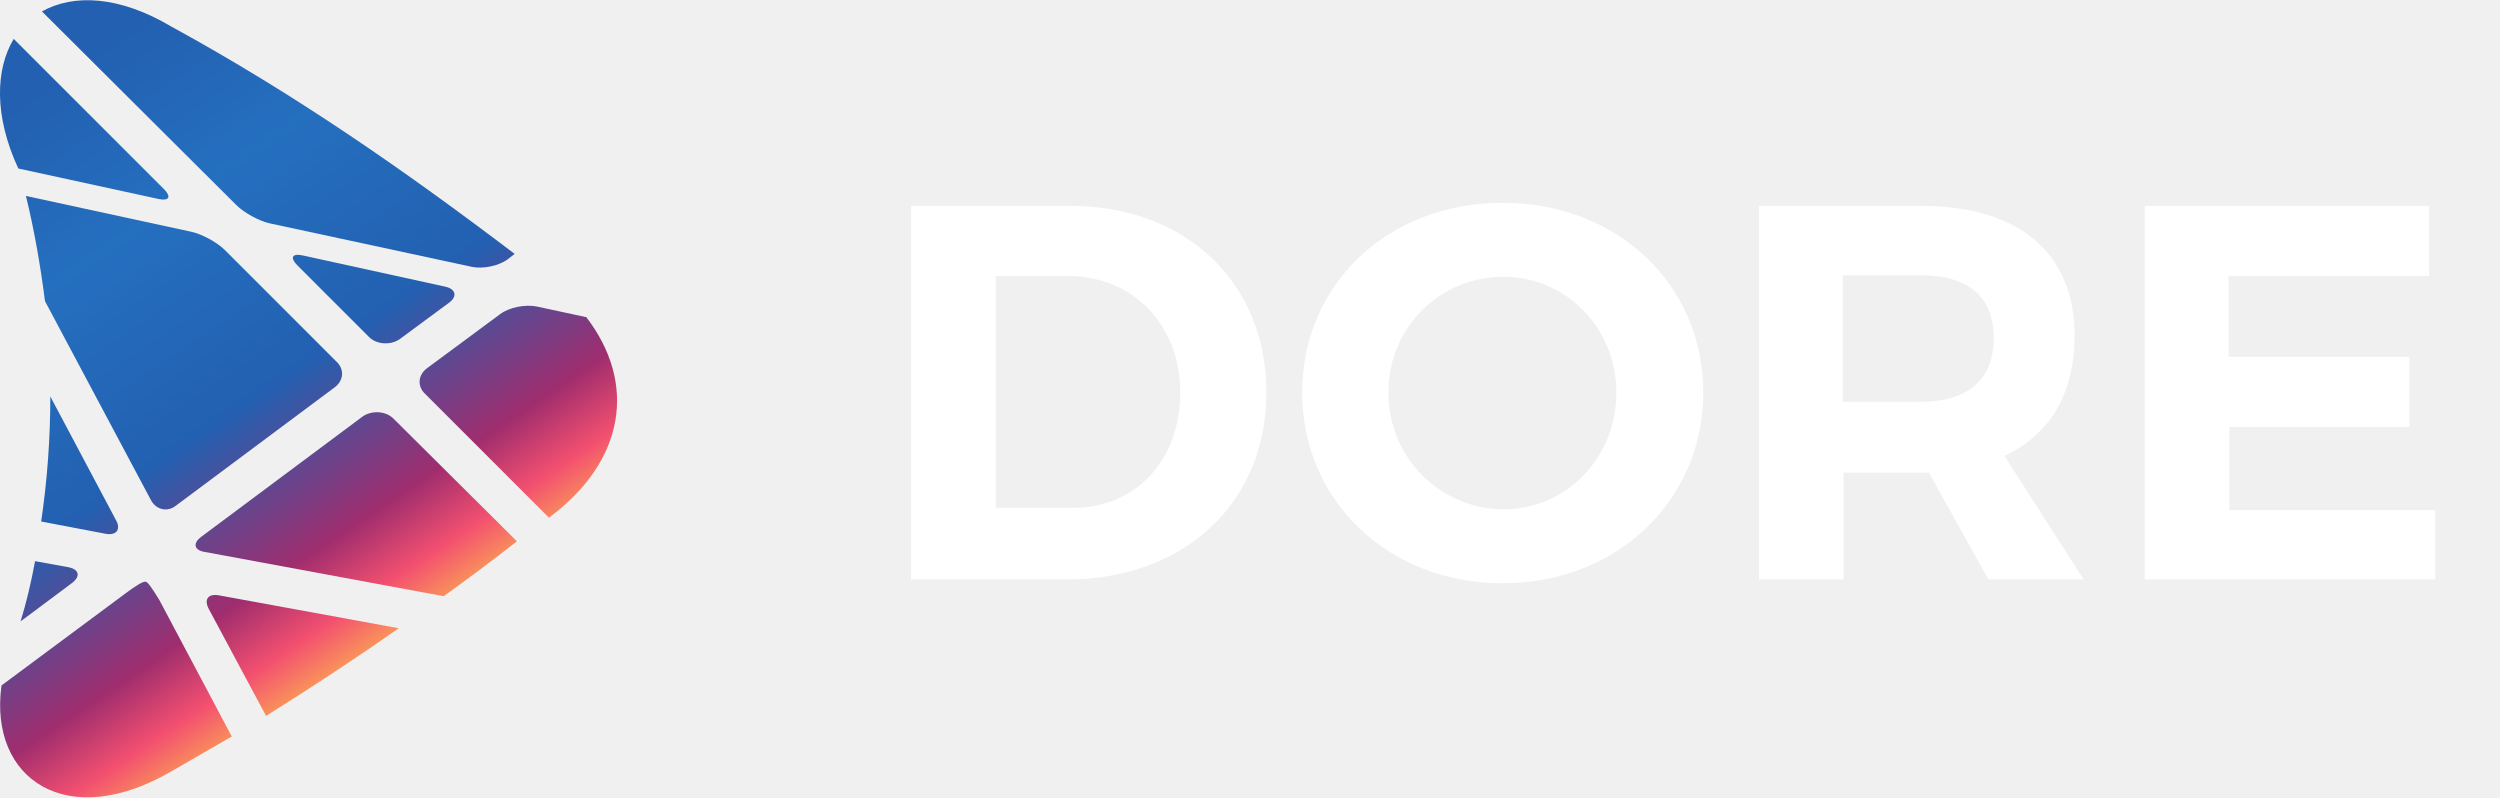
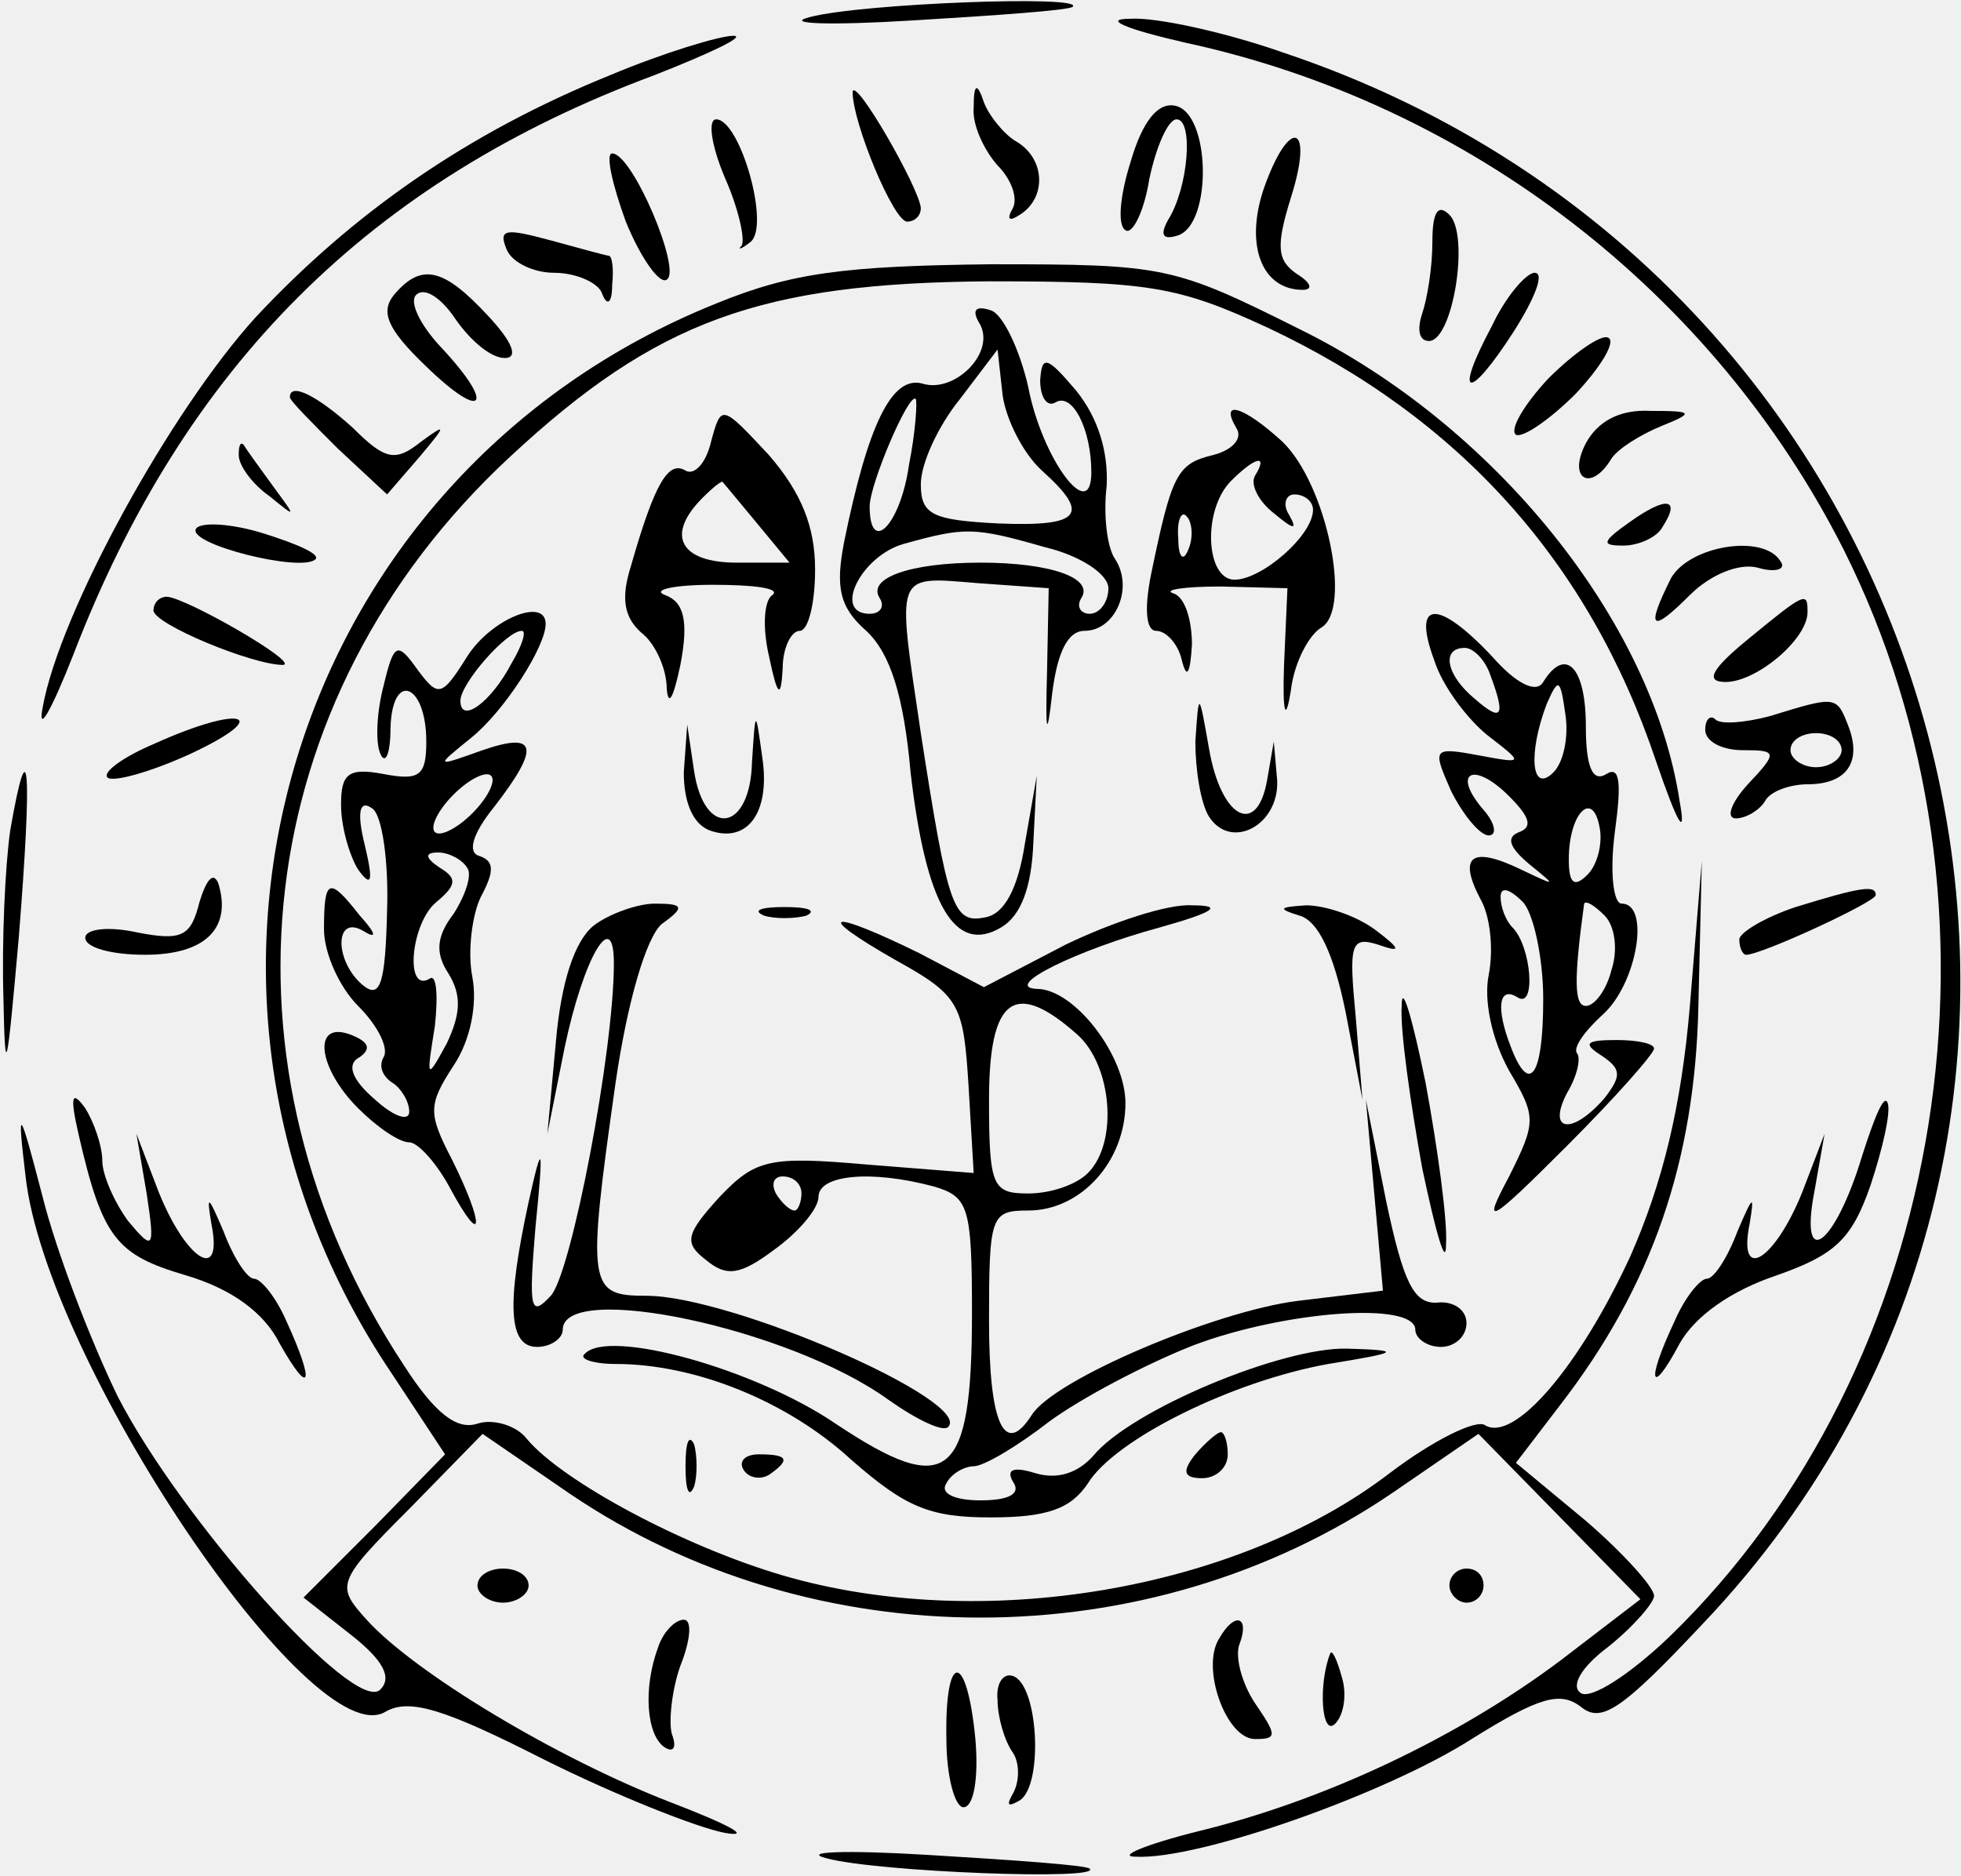
- <svg xmlns="http://www.w3.org/2000/svg" version="1.1" id="Layer_1" x="0px" y="0px" viewBox="0 0 327.9 104.6" style="enable-background:new 0 0 327.9 104.6;" xml:space="preserve">
-   <style type="text/css">
- 	.st0{fill:url(#SVGID_1_);}
- 	.st1{fill:url(#SVGID_2_);}
- 	.st2{fill:url(#SVGID_3_);}
- 	.st3{fill:url(#SVGID_4_);}
- 	.st4{fill:url(#SVGID_5_);}
- 	.st5{fill:url(#SVGID_6_);}
- 	.st6{fill:url(#SVGID_7_);}
- 	.st7{fill:url(#SVGID_8_);}
- 	.st8{fill:url(#SVGID_9_);}
- 	.st9{fill:url(#SVGID_10_);}
- 	.st10{fill:#FFFFFF;}
- </style>
-   <g>
-     <linearGradient id="SVGID_1_" gradientUnits="userSpaceOnUse" x1="-3.744" y1="18.065" x2="45.304" y2="90.782">
-       <stop offset="0" style="stop-color:#2360B1" />
-       <stop offset="0.25" style="stop-color:#256FBF" />
-       <stop offset="0.559" style="stop-color:#2360B1" />
-       <stop offset="0.8" style="stop-color:#A02D6E" />
-       <stop offset="0.9" style="stop-color:#F3506F" />
-       <stop offset="1" style="stop-color:#FCB450" />
-     </linearGradient>
-     <path class="st0" d="M27.4,79.9l7.5,14c5.9-3.7,11.7-7.5,17.4-11.5l-23.5-4.3C27.3,77.8,26.7,78.6,27.4,79.9z" />
-     <linearGradient id="SVGID_2_" gradientUnits="userSpaceOnUse" x1="-26.289" y1="33.272" x2="22.759" y2="105.988">
-       <stop offset="0" style="stop-color:#2360B1" />
-       <stop offset="0.25" style="stop-color:#256FBF" />
-       <stop offset="0.559" style="stop-color:#2360B1" />
-       <stop offset="0.8" style="stop-color:#A02D6E" />
-       <stop offset="0.9" style="stop-color:#F3506F" />
-       <stop offset="1" style="stop-color:#FCB450" />
-     </linearGradient>
-     <path class="st1" d="M19.1,76.3c-0.3-0.1-1.4,0.6-2.6,1.5L0.2,89.9c-1.7,12.3,8.6,19.3,22.4,11.2c2.6-1.5,5.2-3,7.8-4.5l-9.5-17.9   C20.1,77.4,19.4,76.3,19.1,76.3z" />
-     <linearGradient id="SVGID_3_" gradientUnits="userSpaceOnUse" x1="31.156" y1="-5.475" x2="80.204" y2="67.242">
-       <stop offset="0" style="stop-color:#2360B1" />
-       <stop offset="0.25" style="stop-color:#256FBF" />
-       <stop offset="0.559" style="stop-color:#2360B1" />
-       <stop offset="0.8" style="stop-color:#A02D6E" />
-       <stop offset="0.9" style="stop-color:#F3506F" />
-       <stop offset="1" style="stop-color:#FCB450" />
-     </linearGradient>
-     <path class="st2" d="M65.6,41.2l-9.6,7.1c-1.2,0.9-1.3,2.4-0.2,3.4L72,67.9c10.1-7.5,11.5-17.7,4.9-26.3l-6.5-1.4   C68.9,39.9,66.8,40.3,65.6,41.2z" />
-     <linearGradient id="SVGID_4_" gradientUnits="userSpaceOnUse" x1="6.218" y1="11.346" x2="55.266" y2="84.062">
-       <stop offset="0" style="stop-color:#2360B1" />
-       <stop offset="0.25" style="stop-color:#256FBF" />
-       <stop offset="0.559" style="stop-color:#2360B1" />
-       <stop offset="0.8" style="stop-color:#A02D6E" />
-       <stop offset="0.9" style="stop-color:#F3506F" />
-       <stop offset="1" style="stop-color:#FCB450" />
-     </linearGradient>
-     <path class="st3" d="M51.6,54.9c-1-1-2.8-1.1-4-0.3L26.4,70.4c-1.2,0.9-0.9,1.8,0.5,2l31.3,5.8c3.2-2.3,6.4-4.7,9.6-7.2L51.6,54.9z   " />
-     <linearGradient id="SVGID_5_" gradientUnits="userSpaceOnUse" x1="24.063" y1="-0.691" x2="73.111" y2="72.026">
-       <stop offset="0" style="stop-color:#2360B1" />
-       <stop offset="0.25" style="stop-color:#256FBF" />
-       <stop offset="0.559" style="stop-color:#2360B1" />
-       <stop offset="0.8" style="stop-color:#A02D6E" />
-       <stop offset="0.9" style="stop-color:#F3506F" />
-       <stop offset="1" style="stop-color:#FCB450" />
-     </linearGradient>
-     <path class="st4" d="M58.4,37.6l-18.7-4.1c-1.4-0.3-1.7,0.3-0.7,1.3l9.4,9.4c1,1,2.8,1.1,4,0.3l6.5-4.8   C60,38.9,59.8,37.9,58.4,37.6z" />
-     <linearGradient id="SVGID_6_" gradientUnits="userSpaceOnUse" x1="4.578" y1="12.452" x2="53.626" y2="85.168">
-       <stop offset="0" style="stop-color:#2360B1" />
-       <stop offset="0.25" style="stop-color:#256FBF" />
-       <stop offset="0.559" style="stop-color:#2360B1" />
-       <stop offset="0.8" style="stop-color:#A02D6E" />
-       <stop offset="0.9" style="stop-color:#F3506F" />
-       <stop offset="1" style="stop-color:#FCB450" />
-     </linearGradient>
-     <path class="st5" d="M21.5,24.8L1.8,5.1c-2.4,4-2.6,10.1,0.6,17l18.4,4C22.2,26.4,22.5,25.8,21.5,24.8z" />
-     <linearGradient id="SVGID_7_" gradientUnits="userSpaceOnUse" x1="-16.565" y1="26.713" x2="32.483" y2="99.43">
-       <stop offset="0" style="stop-color:#2360B1" />
-       <stop offset="0.25" style="stop-color:#256FBF" />
-       <stop offset="0.559" style="stop-color:#2360B1" />
-       <stop offset="0.8" style="stop-color:#A02D6E" />
-       <stop offset="0.9" style="stop-color:#F3506F" />
-       <stop offset="1" style="stop-color:#FCB450" />
-     </linearGradient>
-     <path class="st6" d="M15.2,68.2L6.6,52c0,5.5-0.4,11-1.2,16.4l8.4,1.6C15.3,70.3,15.9,69.4,15.2,68.2z" />
-     <linearGradient id="SVGID_8_" gradientUnits="userSpaceOnUse" x1="24.221" y1="-0.797" x2="73.268" y2="71.919">
-       <stop offset="0" style="stop-color:#2360B1" />
-       <stop offset="0.25" style="stop-color:#256FBF" />
-       <stop offset="0.559" style="stop-color:#2360B1" />
-       <stop offset="0.8" style="stop-color:#A02D6E" />
-       <stop offset="0.9" style="stop-color:#F3506F" />
-       <stop offset="1" style="stop-color:#FCB450" />
-     </linearGradient>
-     <path class="st7" d="M35.4,29.3L61.9,35c1.4,0.3,3.5-0.1,4.7-1l0.9-0.7C53,22.3,38.6,12.3,22.5,3.5c-6.9-4.1-12.9-4.3-17-2L31,26.9   C32,27.9,34,29,35.4,29.3z" />
-     <linearGradient id="SVGID_9_" gradientUnits="userSpaceOnUse" x1="-24.666" y1="32.177" x2="24.382" y2="104.894">
-       <stop offset="0" style="stop-color:#2360B1" />
-       <stop offset="0.25" style="stop-color:#256FBF" />
-       <stop offset="0.559" style="stop-color:#2360B1" />
-       <stop offset="0.8" style="stop-color:#A02D6E" />
-       <stop offset="0.9" style="stop-color:#F3506F" />
-       <stop offset="1" style="stop-color:#FCB450" />
-     </linearGradient>
-     <path class="st8" d="M9,74.4l-4.4-0.8c-0.5,2.7-1.1,5.3-1.9,7.9l6.7-5C10.6,75.6,10.4,74.7,9,74.4z" />
-     <linearGradient id="SVGID_10_" gradientUnits="userSpaceOnUse" x1="2.979" y1="13.53" x2="52.027" y2="86.247">
-       <stop offset="0" style="stop-color:#2360B1" />
-       <stop offset="0.25" style="stop-color:#256FBF" />
-       <stop offset="0.559" style="stop-color:#2360B1" />
-       <stop offset="0.8" style="stop-color:#A02D6E" />
-       <stop offset="0.9" style="stop-color:#F3506F" />
-       <stop offset="1" style="stop-color:#FCB450" />
-     </linearGradient>
-     <path class="st9" d="M19.8,65.6c0.7,1.3,2.2,1.6,3.3,0.7l20.8-15.5c1.2-0.9,1.3-2.4,0.2-3.4L29.5,32.8c-1-1-3-2.1-4.4-2.4L3.4,25.7   c1.1,4.5,1.9,9.1,2.5,13.8L19.8,65.6z" />
-   </g>
-   <g>
-     <path class="st10" d="M166.1,51.5c0,14.4-10.7,24.5-26.2,24.5h-20.4V27h20.8C155.5,27,166.1,37,166.1,51.5z M154.8,51.5   c0-9-6.3-15.3-14.7-15.3h-9.5v30.4h10C148.8,66.7,154.8,60.5,154.8,51.5z" />
-     <path class="st10" d="M223.4,51.5c0,14.1-11.3,25-26.3,25s-26.3-10.8-26.3-25c0-14.3,11.3-24.9,26.3-24.9S223.4,37.3,223.4,51.5z    M182.1,51.5c0,8.6,6.9,15.3,15.1,15.3c8.2,0,14.8-6.7,14.8-15.3c0-8.6-6.7-15.2-14.8-15.2C188.9,36.3,182.1,42.9,182.1,51.5z" />
-     <path class="st10" d="M260.8,76L253,62h-1h-10.2v14h-11.1V27h21.3c12.8,0,20.1,6.2,20.1,17c0,7.6-3.2,13-9.2,15.8L273.3,76H260.8z    M241.7,52.7h10.2c6.1,0,9.6-2.8,9.6-8.4c0-5.5-3.5-8.2-9.6-8.2h-10.2V52.7z" />
-     <path class="st10" d="M318.6,27v9.2h-26.3v10.6H316v9.2h-23.6v10.9h27V76h-38.1V27H318.6z" />
+ <svg xmlns="http://www.w3.org/2000/svg" version="1.0" width="115pt" height="110pt" viewBox="0 0 115 110" preserveAspectRatio="xMidYMid meet">
+   <g transform="translate(0,110) scale(0.1,-0.1)" fill="#000000" stroke="none">
+     <path d="M475 1090 c-16 -4 11 -5 60 -2 50 3 92 6 94 8 8 7 -124 2 -154 -6z" />
+     <path d="M695 1075 c167 -36 310 -147 386 -297 105 -209 62 -479 -102 -638 -23 -22 -46 -37 -52 -33 -6 4 0 15 16 27 15 12 27 26 27 30 0 5 -18 25 -40 44 l-41 34 26 34 c54 70 79 143 81 234 l2 85 -7 -85 c-5 -59 -16 -104 -35 -147 -30 -65 -68 -109 -85 -99 -5 4 -31 -9 -56 -28 -90 -69 -240 -94 -356 -60 -58 17 -129 55 -150 80 -6 8 -20 12 -29 9 -12 -4 -25 6 -43 34 -116 176 -91 391 62 533 86 80 147 102 281 103 94 0 111 -3 163 -27 113 -53 189 -138 228 -254 13 -38 18 -46 14 -24 -16 106 -109 221 -223 277 -74 37 -79 38 -181 38 -86 -1 -117 -5 -161 -23 -251 -101 -342 -403 -190 -628 l31 -47 -41 -42 -42 -42 28 -22 c19 -15 24 -25 17 -32 -15 -15 -117 100 -154 172 -16 33 -36 85 -44 117 -14 54 -15 54 -10 12 12 -108 168 -340 211 -314 14 8 34 2 93 -28 42 -21 90 -40 106 -43 17 -3 2 5 -32 18 -67 26 -150 76 -178 107 -18 20 -18 22 25 65 l43 44 51 -35 c143 -97 339 -97 482 0 l51 35 48 -49 47 -48 -47 -36 c-60 -45 -138 -82 -212 -100 -32 -8 -48 -15 -37 -15 37 -2 147 37 197 69 40 25 52 28 64 19 12 -10 24 -2 71 48 283 297 152 789 -245 922 -34 12 -75 21 -90 20 -17 0 -3 -6 32 -14z" />
+     <path d="M358 1056 c-84 -34 -151 -81 -208 -142 -50 -55 -115 -173 -125 -229 -3 -16 5 -2 18 31 65 169 174 278 341 340 33 13 54 23 46 23 -8 0 -41 -10 -72 -23z" />
+     <path d="M500 1046 c0 -18 24 -76 32 -76 4 0 8 3 8 8 -1 12 -39 78 -40 68z" />
+     <path d="M571 1037 c-1 -10 6 -25 14 -34 8 -8 12 -19 9 -25 -4 -7 -2 -8 4 -4 16 10 15 33 -2 43 -7 4 -16 15 -19 23 -4 12 -6 11 -6 -3z" />
+     <path d="M663 1005 c-6 -19 -8 -37 -3 -40 4 -3 11 11 14 30 4 19 11 35 16 35 10 0 7 -40 -5 -59 -5 -9 -3 -12 6 -9 20 7 19 72 -2 76 -10 2 -19 -9 -26 -33z" />
+     <path d="M425 996 c8 -18 12 -36 10 -40 -3 -3 0 -2 5 2 12 9 -6 72 -20 72 -5 0 -3 -15 5 -34z" />
+     <path d="M741 989 c-11 -33 -1 -59 23 -59 6 0 5 4 -3 9 -12 8 -13 16 -4 45 14 44 -1 48 -16 5z" />
+     <path d="M367 970 c9 -22 20 -37 24 -34 9 5 -20 74 -32 74 -4 0 0 -18 8 -40z" />
+     <path d="M840 958 c0 -15 -3 -33 -6 -42 -3 -9 -2 -16 4 -16 14 0 24 62 12 74 -7 7 -10 1 -10 -16z" />
+     <path d="M297 954 c3 -8 16 -14 28 -14 13 0 26 -6 28 -12 3 -8 6 -6 6 5 1 9 0 17 -2 17 -1 0 -16 4 -34 9 -26 7 -31 7 -26 -5z" />
+     <path d="M231 927 c-8 -10 -4 -20 19 -42 34 -33 41 -23 8 12 -12 13 -18 26 -14 30 5 5 15 -2 23 -14 9 -13 21 -23 29 -23 8 0 5 9 -10 25 -26 28 -39 31 -55 12z" />
+     <path d="M875 909 c-23 -43 -14 -45 13 -3 12 19 18 34 12 34 -5 0 -17 -14 -25 -31z" />
+     <path d="M574 911 c11 -17 -14 -42 -33 -36 -18 5 -32 -24 -46 -93 -5 -26 -3 -38 13 -52 14 -13 22 -38 26 -83 9 -78 26 -107 53 -91 12 7 18 24 19 50 l2 39 -7 -40 c-4 -26 -12 -41 -23 -43 -19 -4 -22 5 -38 108 -14 95 -16 92 33 88 l42 -3 -1 -50 c-1 -35 0 -39 3 -12 3 24 9 37 19 37 18 0 29 25 18 42 -5 7 -7 27 -5 43 1 20 -5 40 -18 56 -17 20 -20 21 -21 6 0 -10 4 -16 9 -13 10 6 21 -16 21 -41 0 -31 -29 8 -37 50 -5 22 -15 43 -22 45 -9 3 -11 0 -7 -7z m37 -87 c29 -26 23 -33 -26 -31 -38 2 -45 5 -45 23 0 12 10 34 23 50 l22 29 3 -27 c2 -14 12 -34 23 -44z m-78 3 c-5 -35 -23 -53 -23 -24 0 13 23 67 27 63 1 -1 0 -19 -4 -39z m80 -48 c21 -5 37 -16 37 -24 0 -8 -5 -15 -11 -15 -5 0 -8 4 -5 9 8 12 -18 21 -59 21 -41 0 -67 -9 -59 -21 3 -5 0 -9 -6 -9 -22 0 -5 34 20 41 36 10 41 10 83 -2z" />
+     <path d="M908 878 c-14 -15 -23 -30 -19 -33 4 -2 20 9 35 24 15 16 24 31 19 33 -4 2 -20 -9 -35 -24z" />
+     <path d="M170 867 c0 -2 13 -15 28 -30 l29 -27 19 22 c16 19 16 20 1 9 -15 -12 -21 -11 -40 8 -21 19 -37 27 -37 18z" />
+     <path d="M417 841 c-3 -13 -10 -20 -15 -17 -10 6 -18 -7 -32 -56 -6 -19 -4 -30 6 -39 8 -6 15 -21 15 -33 1 -11 4 -5 8 14 5 26 2 37 -9 41 -8 3 5 6 28 6 24 0 40 -2 35 -6 -5 -3 -6 -19 -2 -36 5 -24 7 -25 8 -7 0 12 5 22 10 22 5 0 9 16 9 36 0 25 -8 45 -27 67 -28 30 -28 30 -34 8z m27 -48 l19 -23 -31 0 c-33 0 -42 16 -20 38 6 6 12 11 12 9 1 -1 10 -12 20 -24z" />
+     <path d="M725 849 c4 -6 -2 -13 -14 -16 -21 -5 -24 -12 -36 -70 -4 -20 -3 -33 3 -33 6 0 13 -8 15 -17 3 -12 5 -8 6 9 0 14 -4 28 -11 30 -6 2 6 4 28 4 l39 -1 -2 -45 c-1 -29 1 -34 4 -15 2 17 11 33 18 37 18 11 3 84 -23 109 -23 21 -37 25 -27 8z m11 -28 c-3 -5 2 -15 11 -22 12 -10 14 -10 9 -1 -4 6 -2 12 3 12 6 0 11 -4 11 -9 0 -15 -30 -41 -46 -41 -17 0 -19 41 -2 58 14 14 22 16 14 3z m-39 -43 c-3 -8 -6 -5 -6 6 -1 11 2 17 5 13 3 -3 4 -12 1 -19z" />
+     <path d="M930 840 c-11 -21 3 -29 15 -9 4 6 17 14 29 19 20 8 19 9 -6 9 -18 1 -31 -6 -38 -19z" />
+     <path d="M140 833 c0 -6 8 -17 18 -24 16 -13 16 -13 2 6 -8 11 -16 22 -17 24 -2 2 -3 0 -3 -6z" />
+     <path d="M956 794 c-17 -12 -17 -14 -4 -14 9 0 20 5 23 11 11 17 2 18 -19 3z" />
+     <path d="M115 790 c-6 -9 62 -26 70 -18 3 3 -11 9 -30 15 -19 6 -37 7 -40 3z" />
+     <path d="M980 761 c-15 -30 -12 -33 11 -10 12 12 29 19 40 16 10 -3 17 -1 13 4 -10 16 -53 9 -64 -10z" />
+     <path d="M90 742 c0 -8 58 -32 76 -32 10 1 -56 39 -68 40 -5 0 -8 -4 -8 -8z" />
+     <path d="M1025 725 c-22 -18 -25 -25 -13 -25 18 0 48 25 48 41 0 12 -1 12 -35 -16z" />
+     <path d="M274 715 c-15 -24 -17 -24 -29 -8 -12 17 -14 16 -20 -9 -4 -15 -5 -33 -2 -40 3 -7 6 0 6 15 1 34 21 26 21 -8 0 -20 -4 -23 -25 -19 -21 4 -25 0 -25 -18 0 -13 5 -30 10 -38 8 -11 9 -7 4 14 -5 20 -3 27 4 22 6 -3 10 -31 9 -60 -1 -43 -4 -52 -14 -44 -17 14 -17 42 0 32 8 -5 8 -2 -2 9 -18 23 -21 22 -21 -8 0 -14 9 -34 20 -45 12 -12 18 -25 15 -30 -3 -5 -1 -11 5 -15 5 -3 10 -11 10 -17 0 -6 -9 -3 -20 7 -14 12 -17 21 -9 25 7 5 5 9 -5 13 -23 9 -20 -19 4 -43 11 -11 24 -20 30 -20 5 0 16 -12 24 -27 20 -37 20 -21 1 17 -14 27 -14 32 1 55 10 15 14 36 11 52 -3 15 0 37 5 47 8 15 8 21 -1 24 -7 2 -4 13 9 29 27 35 25 44 -7 33 -28 -10 -28 -10 -7 7 20 16 44 54 44 67 0 16 -32 3 -46 -19z m26 -4 c-12 -23 -30 -36 -30 -22 0 10 27 41 36 41 3 0 0 -9 -6 -19z m-23 -88 c-9 -9 -19 -14 -22 -11 -3 3 2 13 11 22 9 9 19 14 22 11 3 -3 -2 -13 -11 -22z m-3 -32 c3 -4 -1 -16 -8 -27 -10 -13 -11 -23 -3 -35 8 -13 7 -24 -1 -41 -12 -22 -12 -21 -7 10 2 18 1 31 -3 28 -15 -9 -11 33 4 45 12 10 12 14 2 20 -9 6 -9 9 -1 9 6 0 14 -4 17 -9z" />
+     <path d="M841 713 c5 -16 20 -35 31 -44 22 -17 22 -17 -5 -12 -27 5 -27 4 -16 -21 7 -14 17 -26 22 -26 5 0 4 7 -3 15 -19 22 -6 29 15 8 12 -12 14 -18 6 -21 -8 -3 -6 -9 6 -19 16 -13 16 -13 -5 -3 -29 14 -37 8 -24 -17 6 -10 8 -30 5 -45 -3 -15 2 -38 12 -56 16 -27 16 -30 0 -62 -16 -30 -13 -29 34 18 28 28 51 54 51 57 0 3 -10 5 -22 5 -18 0 -20 -2 -9 -9 12 -8 12 -12 2 -25 -19 -22 -34 -20 -22 3 6 10 8 20 6 23 -3 3 4 13 15 23 20 18 28 65 11 65 -5 0 -7 19 -4 42 4 29 3 39 -5 34 -8 -5 -12 4 -12 28 0 35 -12 47 -25 26 -4 -7 -16 -1 -30 15 -32 34 -47 33 -34 -2z m33 -9 c9 -24 7 -28 -9 -14 -17 14 -20 30 -6 30 5 0 12 -7 15 -16z m37 -57 c-13 -13 -15 11 -4 40 7 16 8 15 11 -6 2 -13 -1 -28 -7 -34z m20 -60 c-8 -8 -11 -5 -11 9 0 27 14 41 18 19 2 -9 -1 -22 -7 -28z m-26 -73 c0 -45 -8 -57 -19 -28 -9 23 -7 36 4 29 11 -7 8 30 -3 41 -4 4 -7 12 -7 18 0 6 5 5 13 -3 6 -6 12 -32 12 -57z m40 17 c-3 -12 -10 -21 -15 -21 -7 0 -7 16 -1 60 1 2 6 -1 12 -7 6 -6 8 -20 4 -32z" />
+     <path d="M701 665 c0 -16 3 -36 8 -44 13 -20 41 -5 40 21 l-2 23 -4 -23 c-6 -33 -27 -22 -34 19 -6 34 -6 34 -8 4z" />
+     <path d="M1038 680 c-15 -4 -29 -5 -32 -2 -3 3 -6 0 -6 -6 0 -7 10 -12 22 -12 20 0 21 -1 3 -20 -10 -11 -13 -20 -7 -20 6 0 14 5 17 10 3 6 15 10 25 10 23 0 32 13 24 34 -7 18 -7 18 -46 6z m42 -20 c0 -5 -7 -10 -15 -10 -8 0 -15 5 -15 10 0 6 7 10 15 10 8 0 15 -4 15 -10z" />
+     <path d="M91 664 c-19 -8 -31 -17 -28 -20 3 -3 25 3 49 14 49 23 30 29 -21 6z" />
+     <path d="M441 653 c-1 -41 -28 -45 -34 -5 l-4 27 -2 -28 c0 -17 5 -30 15 -34 22 -8 36 10 31 43 -4 29 -4 28 -6 -3z" />
+     <path d="M6 613 c-3 -21 -5 -65 -4 -98 1 -50 2 -44 9 35 8 100 6 126 -5 63z" />
+     <path d="M117 571 c-5 -20 -10 -23 -36 -18 -18 4 -31 2 -31 -3 0 -6 16 -10 35 -10 36 0 51 16 43 42 -3 7 -7 2 -11 -11z" />
+     <path d="M1053 568 c-18 -6 -33 -15 -33 -19 0 -5 2 -9 4 -9 9 0 76 31 76 35 0 6 -8 5 -47 -7z" />
+     <path d="M348 557 c-11 -9 -19 -33 -22 -68 l-5 -54 10 50 c11 53 29 84 29 50 0 -52 -25 -182 -37 -195 -12 -13 -13 -8 -9 40 5 50 4 51 -4 15 -13 -60 -12 -85 5 -85 8 0 15 5 15 10 0 29 133 1 191 -41 17 -12 32 -19 35 -16 15 15 -127 77 -177 77 -34 0 -35 5 -18 125 7 48 18 85 27 93 14 10 13 12 -4 12 -10 0 -27 -6 -36 -13z" />
+     <path d="M448 563 c6 -2 18 -2 25 0 6 3 1 5 -13 5 -14 0 -19 -2 -12 -5z" />
+     <path d="M625 546 l-48 -25 -38 20 c-53 26 -63 24 -14 -4 38 -21 40 -26 43 -74 l3 -51 -63 5 c-57 5 -65 3 -86 -19 -20 -22 -21 -27 -8 -37 12 -10 20 -9 40 6 14 10 26 24 26 31 0 13 31 16 68 6 20 -6 22 -12 22 -74 0 -98 -14 -109 -80 -65 -47 32 -133 56 -147 41 -4 -3 5 -6 18 -6 47 0 101 -22 138 -56 32 -28 46 -34 82 -34 33 0 47 5 57 20 16 26 85 60 141 70 43 7 43 8 11 9 -38 1 -127 -36 -149 -63 -9 -10 -21 -14 -34 -10 -13 4 -17 2 -13 -5 5 -7 -2 -11 -19 -11 -15 0 -24 4 -20 10 3 6 11 10 16 10 6 0 26 12 44 26 19 14 57 34 85 45 53 20 130 26 130 9 0 -5 7 -10 15 -10 8 0 15 6 15 14 0 8 -8 13 -17 12 -14 -1 -20 12 -30 59 l-12 60 5 -56 5 -56 -50 -6 c-48 -6 -143 -46 -156 -67 -16 -25 -25 -5 -25 55 0 62 1 65 23 65 31 0 57 29 57 63 0 28 -30 67 -52 67 -21 1 24 23 72 36 32 9 38 13 19 13 -14 1 -47 -10 -74 -23z m7 -53 c20 -18 24 -63 6 -81 -7 -7 -22 -12 -35 -12 -21 0 -23 4 -23 55 0 60 15 71 52 38z m-162 -93 c0 -5 -2 -10 -4 -10 -3 0 -8 5 -11 10 -3 6 -1 10 4 10 6 0 11 -4 11 -10z" />
+     <path d="M762 563 c11 -3 20 -22 27 -56 l10 -52 -4 49 c-4 42 -3 47 13 42 14 -5 14 -3 -2 9 -11 8 -29 14 -40 14 -16 -1 -17 -2 -4 -6z" />
+     <path d="M822 510 c-1 -14 5 -56 12 -95 8 -38 14 -59 14 -45 1 14 -5 57 -12 95 -8 39 -14 59 -14 45z" />
+     <path d="M46 435 c14 -61 22 -71 63 -83 27 -8 46 -22 55 -40 18 -32 21 -24 4 13 -6 14 -15 25 -19 25 -4 0 -12 12 -18 28 -9 21 -10 22 -7 4 7 -35 -15 -21 -31 19 l-13 34 6 -35 c5 -33 4 -34 -11 -16 -8 11 -15 27 -15 35 0 9 -5 23 -10 31 -8 11 -9 7 -4 -15z" />
+     <path d="M1092 422 c-16 -53 -37 -68 -28 -21 l6 34 -13 -34 c-16 -40 -38 -54 -31 -19 3 18 2 17 -7 -4 -6 -16 -14 -28 -18 -28 -4 0 -13 -11 -19 -25 -17 -36 -14 -45 3 -13 9 16 30 31 57 40 34 12 44 21 55 53 7 21 12 43 10 48 -2 6 -8 -9 -15 -31z" />
+     <path d="M402 240 c0 -14 2 -19 5 -12 2 6 2 18 0 25 -3 6 -5 1 -5 -13z" />
+     <path d="M701 247 c-8 -10 -7 -14 4 -14 8 0 15 6 15 14 0 7 -2 13 -4 13 -2 0 -9 -6 -15 -13z" />
+     <path d="M436 238 c3 -5 10 -6 15 -3 13 9 11 12 -6 12 -8 0 -12 -4 -9 -9z" />
+     <path d="M280 170 c0 -5 7 -10 15 -10 8 0 15 5 15 10 0 6 -7 10 -15 10 -8 0 -15 -4 -15 -10z" />
+     <path d="M850 170 c0 -5 5 -10 10 -10 6 0 10 5 10 10 0 6 -4 10 -10 10 -5 0 -10 -4 -10 -10z" />
+     <path d="M386 134 c-9 -24 -7 -52 4 -59 5 -3 7 0 4 8 -2 7 0 26 5 40 6 15 7 27 2 27 -5 0 -12 -7 -15 -16z" />
+     <path d="M715 139 c-11 -17 4 -59 21 -59 13 0 13 2 0 21 -8 12 -12 28 -9 35 6 16 -3 19 -12 3z" />
+     <path d="M780 130 c-7 -18 -5 -49 3 -41 5 5 7 17 4 27 -3 11 -6 17 -7 14z" />
+     <path d="M555 80 c0 -22 5 -40 10 -40 6 0 9 17 7 40 -5 52 -18 52 -17 0z" />
+     <path d="M585 103 c0 -10 4 -24 9 -31 4 -6 4 -17 0 -24 -4 -7 -3 -8 4 -4 14 9 11 68 -4 73 -6 2 -10 -5 -9 -14z" />
+     <path d="M485 10 c30 -8 162 -13 154 -6 -2 2 -44 5 -94 8 -49 3 -76 2 -60 -2z" />
  </g>
</svg>
